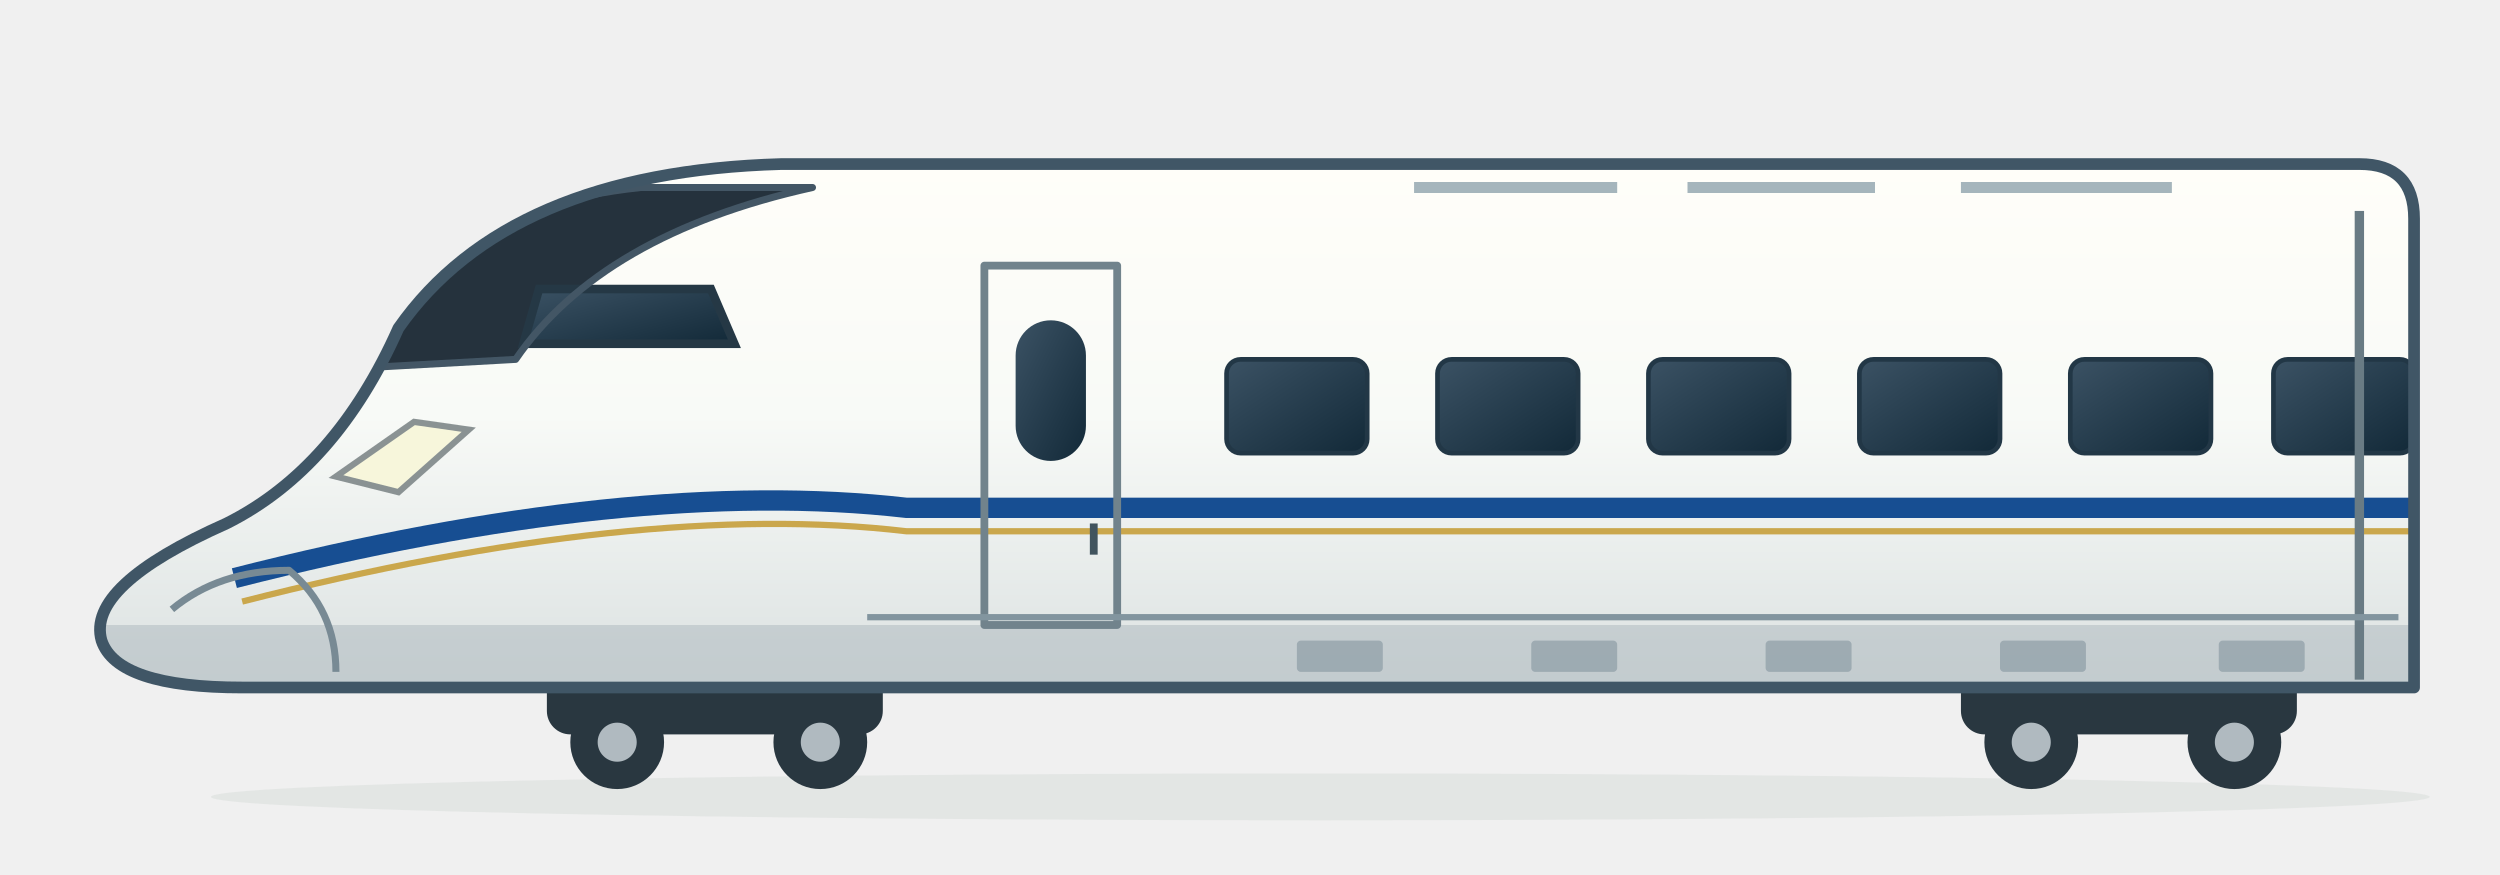
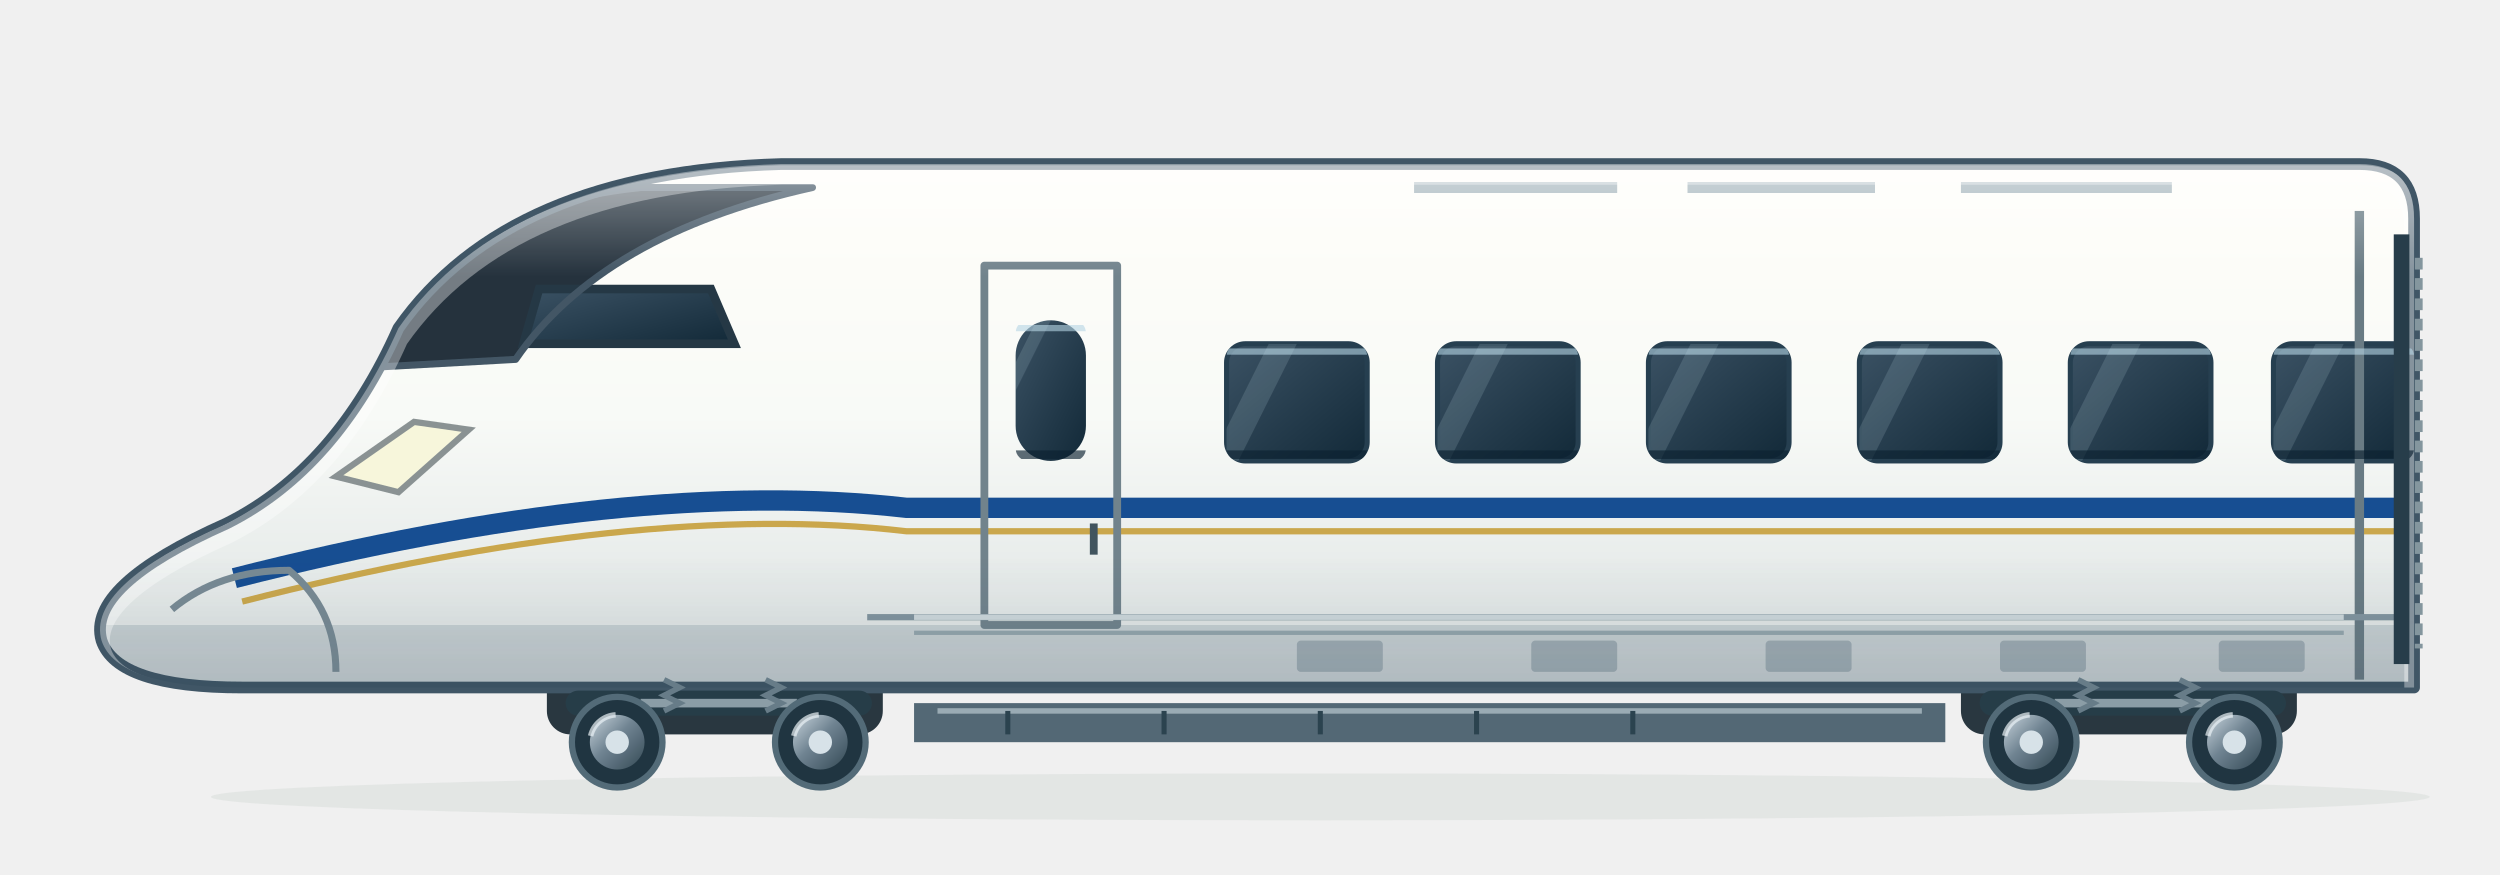
<svg xmlns="http://www.w3.org/2000/svg" viewBox="0 0 320 112" role="img" aria-labelledby="title desc">
+   <defs>
+     <clipPath id="detail-body">
+       <path d="M13 82Q11 75 29 67Q43 60 51 42Q65 22 100 21H302Q309 21 309 28V88H31Q15 88 13 82Z" />
+     </clipPath>
+     <clipPath id="detail-glass-0">
+       <rect x="157" y="44" width="18" height="15" rx="1.6" />
+     </clipPath>
+     <clipPath id="detail-glass-1">
+       <rect x="184" y="44" width="18" height="15" rx="1.6" />
+     </clipPath>
+     <clipPath id="detail-glass-2">
+       <rect x="211" y="44" width="18" height="15" rx="1.6" />
+     </clipPath>
+     <clipPath id="detail-glass-3">
+       <rect x="238" y="44" width="18" height="15" rx="1.6" />
+     </clipPath>
+     <clipPath id="detail-glass-4">
+       <rect x="265" y="44" width="18" height="15" rx="1.6" />
+     </clipPath>
+     <clipPath id="detail-glass-5">
+       <rect x="291" y="44" width="18" height="15" rx="1.6" />
+     </clipPath>
+     <clipPath id="detail-glass-6">
+       <rect x="130" y="41" width="9" height="18" rx="1.6" />
+     </clipPath>
+     <linearGradient id="detail-clearcoat" x1="0" y1="0" x2="0" y2="1">
+       <stop stop-color="#fff" stop-opacity=".5" />
+       <stop offset=".24" stop-color="#fff" stop-opacity="0" />
+       <stop offset=".74" stop-color="#142d40" stop-opacity="0" />
+       <stop offset="1" stop-color="#142d40" stop-opacity=".12" />
+     </linearGradient>
+     <linearGradient id="detail-rim" x1="0" y1="0" x2="1" y2="1">
+       <stop stop-color="#c9d5dd" />
+       <stop offset=".45" stop-color="#708492" />
+       <stop offset="1" stop-color="#344955" />
+     </linearGradient>
+   </defs>
  <defs>
    <linearGradient id="body" x1="0" y1="0" x2="0" y2="1">
      <stop stop-color="#fffef9" />
      <stop offset=".48" stop-color="#f8faf7" />
      <stop offset="1" stop-color="#dbe1e1" />
    </linearGradient>
    <linearGradient id="noseSilver" x1="0" y1="0" x2="0" y2="1">
      <stop stop-color="#d8e1e8" />
      <stop offset=".55" stop-color="#b8c6d0" />
      <stop offset="1" stop-color="#8b9fae" />
    </linearGradient>
    <linearGradient id="glass" x1="0" y1="0" x2="1" y2="1">
      <stop stop-color="#3b5264" />
      <stop offset="1" stop-color="#122938" />
    </linearGradient>
    <clipPath id="car">
      <path d="M13 82Q11 75 29 67Q43 60 51 42Q65 22 100 21H302Q309 21 309 28V88H31Q15 88 13 82Z" />
    </clipPath>
  </defs>
  <ellipse cx="169" cy="102" rx="142" ry="3" fill="#315c42" opacity=".07" />
  <g fill="#293740">
    <rect x="70" y="84" width="43" height="10" rx="3" />
    <rect x="251" y="84" width="43" height="10" rx="3" />
    <circle cx="79" cy="95" r="6" />
    <circle cx="105" cy="95" r="6" />
    <circle cx="260" cy="95" r="6" />
    <circle cx="286" cy="95" r="6" />
  </g>
  <g fill="#b0bac0">
    <circle cx="79" cy="95" r="2.5" />
    <circle cx="105" cy="95" r="2.5" />
    <circle cx="260" cy="95" r="2.5" />
    <circle cx="286" cy="95" r="2.5" />
  </g>
  <path d="M13 82Q11 75 29 67Q43 60 51 42Q65 22 100 21H302Q309 21 309 28V88H31Q15 88 13 82Z" fill="url(#body)" />
  <g clip-path="url(#car)">
    <path d="M12 80H314V93H12Z" fill="#9daab1" opacity=".4" />
    <path d="M30 74Q81 61 116 65H314" fill="none" stroke="#174e92" stroke-width="2.6" />
    <path d="M31 77Q82 64 116 68H314" fill="none" stroke="#caa74c" stroke-width="0.8" />
-     <rect x="157" y="46" width="18" height="12" rx="1.8" fill="url(#glass)" stroke="#223746" stroke-width=".6" />
-     <rect x="184" y="46" width="18" height="12" rx="1.8" fill="url(#glass)" stroke="#223746" stroke-width=".6" />
-     <rect x="211" y="46" width="18" height="12" rx="1.8" fill="url(#glass)" stroke="#223746" stroke-width=".6" />
-     <rect x="238" y="46" width="18" height="12" rx="1.8" fill="url(#glass)" stroke="#223746" stroke-width=".6" />
-     <rect x="265" y="46" width="18" height="12" rx="1.8" fill="url(#glass)" stroke="#223746" stroke-width=".6" />
-     <rect x="291" y="46" width="18" height="12" rx="1.8" fill="url(#glass)" stroke="#223746" stroke-width=".6" />
+     <rect x="157" y="44" width="18" height="15" rx="2.4" fill="url(#glass)" stroke="#263f50" stroke-width=".65" />
+     <rect x="184" y="44" width="18" height="15" rx="2.4" fill="url(#glass)" stroke="#263f50" stroke-width=".65" />
+     <rect x="211" y="44" width="18" height="15" rx="2.4" fill="url(#glass)" stroke="#263f50" stroke-width=".65" />
+     <rect x="238" y="44" width="18" height="15" rx="2.4" fill="url(#glass)" stroke="#263f50" stroke-width=".65" />
+     <rect x="265" y="44" width="18" height="15" rx="2.4" fill="url(#glass)" stroke="#263f50" stroke-width=".65" />
+     <rect x="291" y="44" width="18" height="15" rx="2.4" fill="url(#glass)" stroke="#263f50" stroke-width=".65" />
    <path d="M48 47Q54 27 82 24L104 24Q77 30 66 46Z" fill="#25323d" />
    <path d="M69 37H91L94 44H67Z" fill="url(#glass)" stroke="#253845" stroke-width="1.1" />
    <path d="M48 47Q54 27 82 24L104 24Q77 30 66 46Z" fill="none" stroke="#435665" stroke-width="0.9" stroke-linejoin="round" />
    <path d="M43 61 53 54 60 55 51 63Z" fill="#f7f6db" stroke="#8a9293" stroke-width=".8" />
    <path d="M126 34H143V80H126Z" fill="none" stroke="#71838c" stroke-width="1" stroke-linejoin="round" />
    <rect x="130" y="41" width="9" height="18" rx="4.5" fill="url(#glass)" />
    <path d="M140 67v4" fill="none" stroke="#41545e" stroke-width="1" stroke-linejoin="round" />
    <path d="M302 27V87" fill="none" stroke="#697b84" stroke-width="1.2" stroke-linejoin="round" />
    <path d="M111 79H307" fill="none" stroke="#82959f" stroke-width="0.8" stroke-linejoin="round" />
    <rect x="166" y="82" width="11" height="4" rx=".5" fill="#83949e" opacity=".6" />
    <rect x="196" y="82" width="11" height="4" rx=".5" fill="#83949e" opacity=".6" />
    <rect x="226" y="82" width="11" height="4" rx=".5" fill="#83949e" opacity=".6" />
    <rect x="256" y="82" width="11" height="4" rx=".5" fill="#83949e" opacity=".6" />
    <rect x="284" y="82" width="11" height="4" rx=".5" fill="#83949e" opacity=".6" />
    <path d="M181 24H207 M216 24H240 M251 24H278" fill="none" stroke="#a5b5bc" stroke-width="1.4" stroke-linejoin="round" />
    <path d="M22 78Q28 73 37 73Q43 78 43 86" fill="none" stroke="#788a94" stroke-width="0.9" stroke-linejoin="round" />
  </g>
  <path d="M13 82Q11 75 29 67Q43 60 51 42Q65 22 100 21H302Q309 21 309 28V88H31Q15 88 13 82Z" fill="none" stroke="#405666" stroke-width="1.5" stroke-linejoin="round" />
+   <g clip-path="url(#detail-body)">
+     <path d="M0 18H320V90H0Z" fill="url(#detail-clearcoat)" />
+     <path d="M13 82Q11 75 29 67Q43 60 51 42Q65 22 100 21H302Q309 21 309 28V88H31Q15 88 13 82Z" fill="none" stroke="#fff" stroke-width="2.5" opacity=".36" transform="translate(0 1.4)" />
+     <g clip-path="url(#detail-glass-0)">
+       <path d="M157 45h18" stroke="#b5d5e5" stroke-width=".8" opacity=".6" />
+       <path d="M162.4 44h3.6l-7.5 15h-3.6Z" fill="#d5edf8" opacity=".14" />
+       <path d="M157 58.2h18" stroke="#0a2030" stroke-width="1.1" opacity=".65" />
+     </g>
+     <g clip-path="url(#detail-glass-1)">
+       <path d="M184 45h18" stroke="#b5d5e5" stroke-width=".8" opacity=".6" />
+       <path d="M189.4 44h3.6l-7.5 15h-3.6Z" fill="#d5edf8" opacity=".14" />
+       <path d="M184 58.2h18" stroke="#0a2030" stroke-width="1.1" opacity=".65" />
+     </g>
+     <g clip-path="url(#detail-glass-2)">
+       <path d="M211 45h18" stroke="#b5d5e5" stroke-width=".8" opacity=".6" />
+       <path d="M216.4 44h3.6l-7.5 15h-3.6Z" fill="#d5edf8" opacity=".14" />
+       <path d="M211 58.2h18" stroke="#0a2030" stroke-width="1.1" opacity=".65" />
+     </g>
+     <g clip-path="url(#detail-glass-3)">
+       <path d="M238 45h18" stroke="#b5d5e5" stroke-width=".8" opacity=".6" />
+       <path d="M243.4 44h3.6l-7.5 15h-3.6Z" fill="#d5edf8" opacity=".14" />
+       <path d="M238 58.2h18" stroke="#0a2030" stroke-width="1.1" opacity=".65" />
+     </g>
+     <g clip-path="url(#detail-glass-4)">
+       <path d="M265 45h18" stroke="#b5d5e5" stroke-width=".8" opacity=".6" />
+       <path d="M270.4 44h3.6l-7.5 15h-3.6Z" fill="#d5edf8" opacity=".14" />
+       <path d="M265 58.2h18" stroke="#0a2030" stroke-width="1.1" opacity=".65" />
+     </g>
+     <g clip-path="url(#detail-glass-5)">
+       <path d="M291 45h18" stroke="#b5d5e5" stroke-width=".8" opacity=".6" />
+       <path d="M296.4 44h3.6l-7.5 15h-3.6Z" fill="#d5edf8" opacity=".14" />
+       <path d="M291 58.2h18" stroke="#0a2030" stroke-width="1.1" opacity=".65" />
+     </g>
+     <g clip-path="url(#detail-glass-6)">
+       <path d="M130 42h9" stroke="#b5d5e5" stroke-width=".8" opacity=".6" />
+       <path d="M132.7 41h1.8l-9 18h-1.8Z" fill="#d5edf8" opacity=".14" />
+       <path d="M130 58.2h9" stroke="#0a2030" stroke-width="1.1" opacity=".65" />
+     </g>
+     <path d="M117 79H300" stroke="#e2e9eb" stroke-width=".7" opacity=".7" />
+     <path d="M117 81H300" stroke="#536e7d" stroke-width=".55" opacity=".45" />
+   </g>
+   <g>
+     <path d="M74 90H110" stroke="#263d48" stroke-width="3.2" stroke-linecap="round" />
+     <path d="M82 90h20" stroke="#8b9da6" stroke-width="1.1" />
+     <path d="M85 87l2 1-2 1 2 1-2 1" stroke="#677c88" stroke-width=".7" fill="none" />
+     <path d="M98 87l2 1-2 1 2 1-2 1" stroke="#677c88" stroke-width=".7" fill="none" />
+     <path d="M255 90H291" stroke="#263d48" stroke-width="3.2" stroke-linecap="round" />
+     <path d="M263 90h20" stroke="#8b9da6" stroke-width="1.1" />
+     <path d="M266 87l2 1-2 1 2 1-2 1" stroke="#677c88" stroke-width=".7" fill="none" />
+     <path d="M279 87l2 1-2 1 2 1-2 1" stroke="#677c88" stroke-width=".7" fill="none" />
+     <circle cx="79" cy="95" r="5.8" fill="#203541" stroke="#536b78" stroke-width=".8" />
+     <circle cx="79" cy="95" r="3.5" fill="url(#detail-rim)" />
+     <circle cx="79" cy="95" r="1.5" fill="#d7e2e8" />
+     <path d="M75.6 94.2a3.5 3.5 0 0 1 3.2-2.7" stroke="#e9f1f5" stroke-width=".7" fill="none" opacity=".7" />
+     <circle cx="105" cy="95" r="5.8" fill="#203541" stroke="#536b78" stroke-width=".8" />
+     <circle cx="105" cy="95" r="3.5" fill="url(#detail-rim)" />
+     <circle cx="105" cy="95" r="1.5" fill="#d7e2e8" />
+     <path d="M101.6 94.2a3.5 3.5 0 0 1 3.2-2.7" stroke="#e9f1f5" stroke-width=".7" fill="none" opacity=".7" />
+     <circle cx="260" cy="95" r="5.8" fill="#203541" stroke="#536b78" stroke-width=".8" />
+     <circle cx="260" cy="95" r="3.5" fill="url(#detail-rim)" />
+     <circle cx="260" cy="95" r="1.5" fill="#d7e2e8" />
+     <path d="M256.6 94.2a3.5 3.5 0 0 1 3.2-2.7" stroke="#e9f1f5" stroke-width=".7" fill="none" opacity=".7" />
+     <circle cx="286" cy="95" r="5.8" fill="#203541" stroke="#536b78" stroke-width=".8" />
+     <circle cx="286" cy="95" r="3.5" fill="url(#detail-rim)" />
+     <circle cx="286" cy="95" r="1.5" fill="#d7e2e8" />
+     <path d="M282.6 94.2a3.5 3.5 0 0 1 3.2-2.7" stroke="#e9f1f5" stroke-width=".7" fill="none" opacity=".7" />
+     <path d="M117 90h132v5H117Z" fill="#536875" />
+     <path d="M120 91h126" stroke="#9aabb4" stroke-width=".7" />
+     <path d="M129 91v3" stroke="#2b434f" stroke-width=".65" />
+     <path d="M149 91v3" stroke="#2b434f" stroke-width=".65" />
+     <path d="M169 91v3" stroke="#2b434f" stroke-width=".65" />
+     <path d="M189 91v3" stroke="#2b434f" stroke-width=".65" />
+     <path d="M209 91v3" stroke="#2b434f" stroke-width=".65" />
+   </g>
+   <path d="M307.4 30v55" stroke="#273d4a" stroke-width="2" />
+   <path d="M309.6 33v50" stroke="#84969e" stroke-width="1" stroke-dasharray="1.5 1.1" />
</svg>
